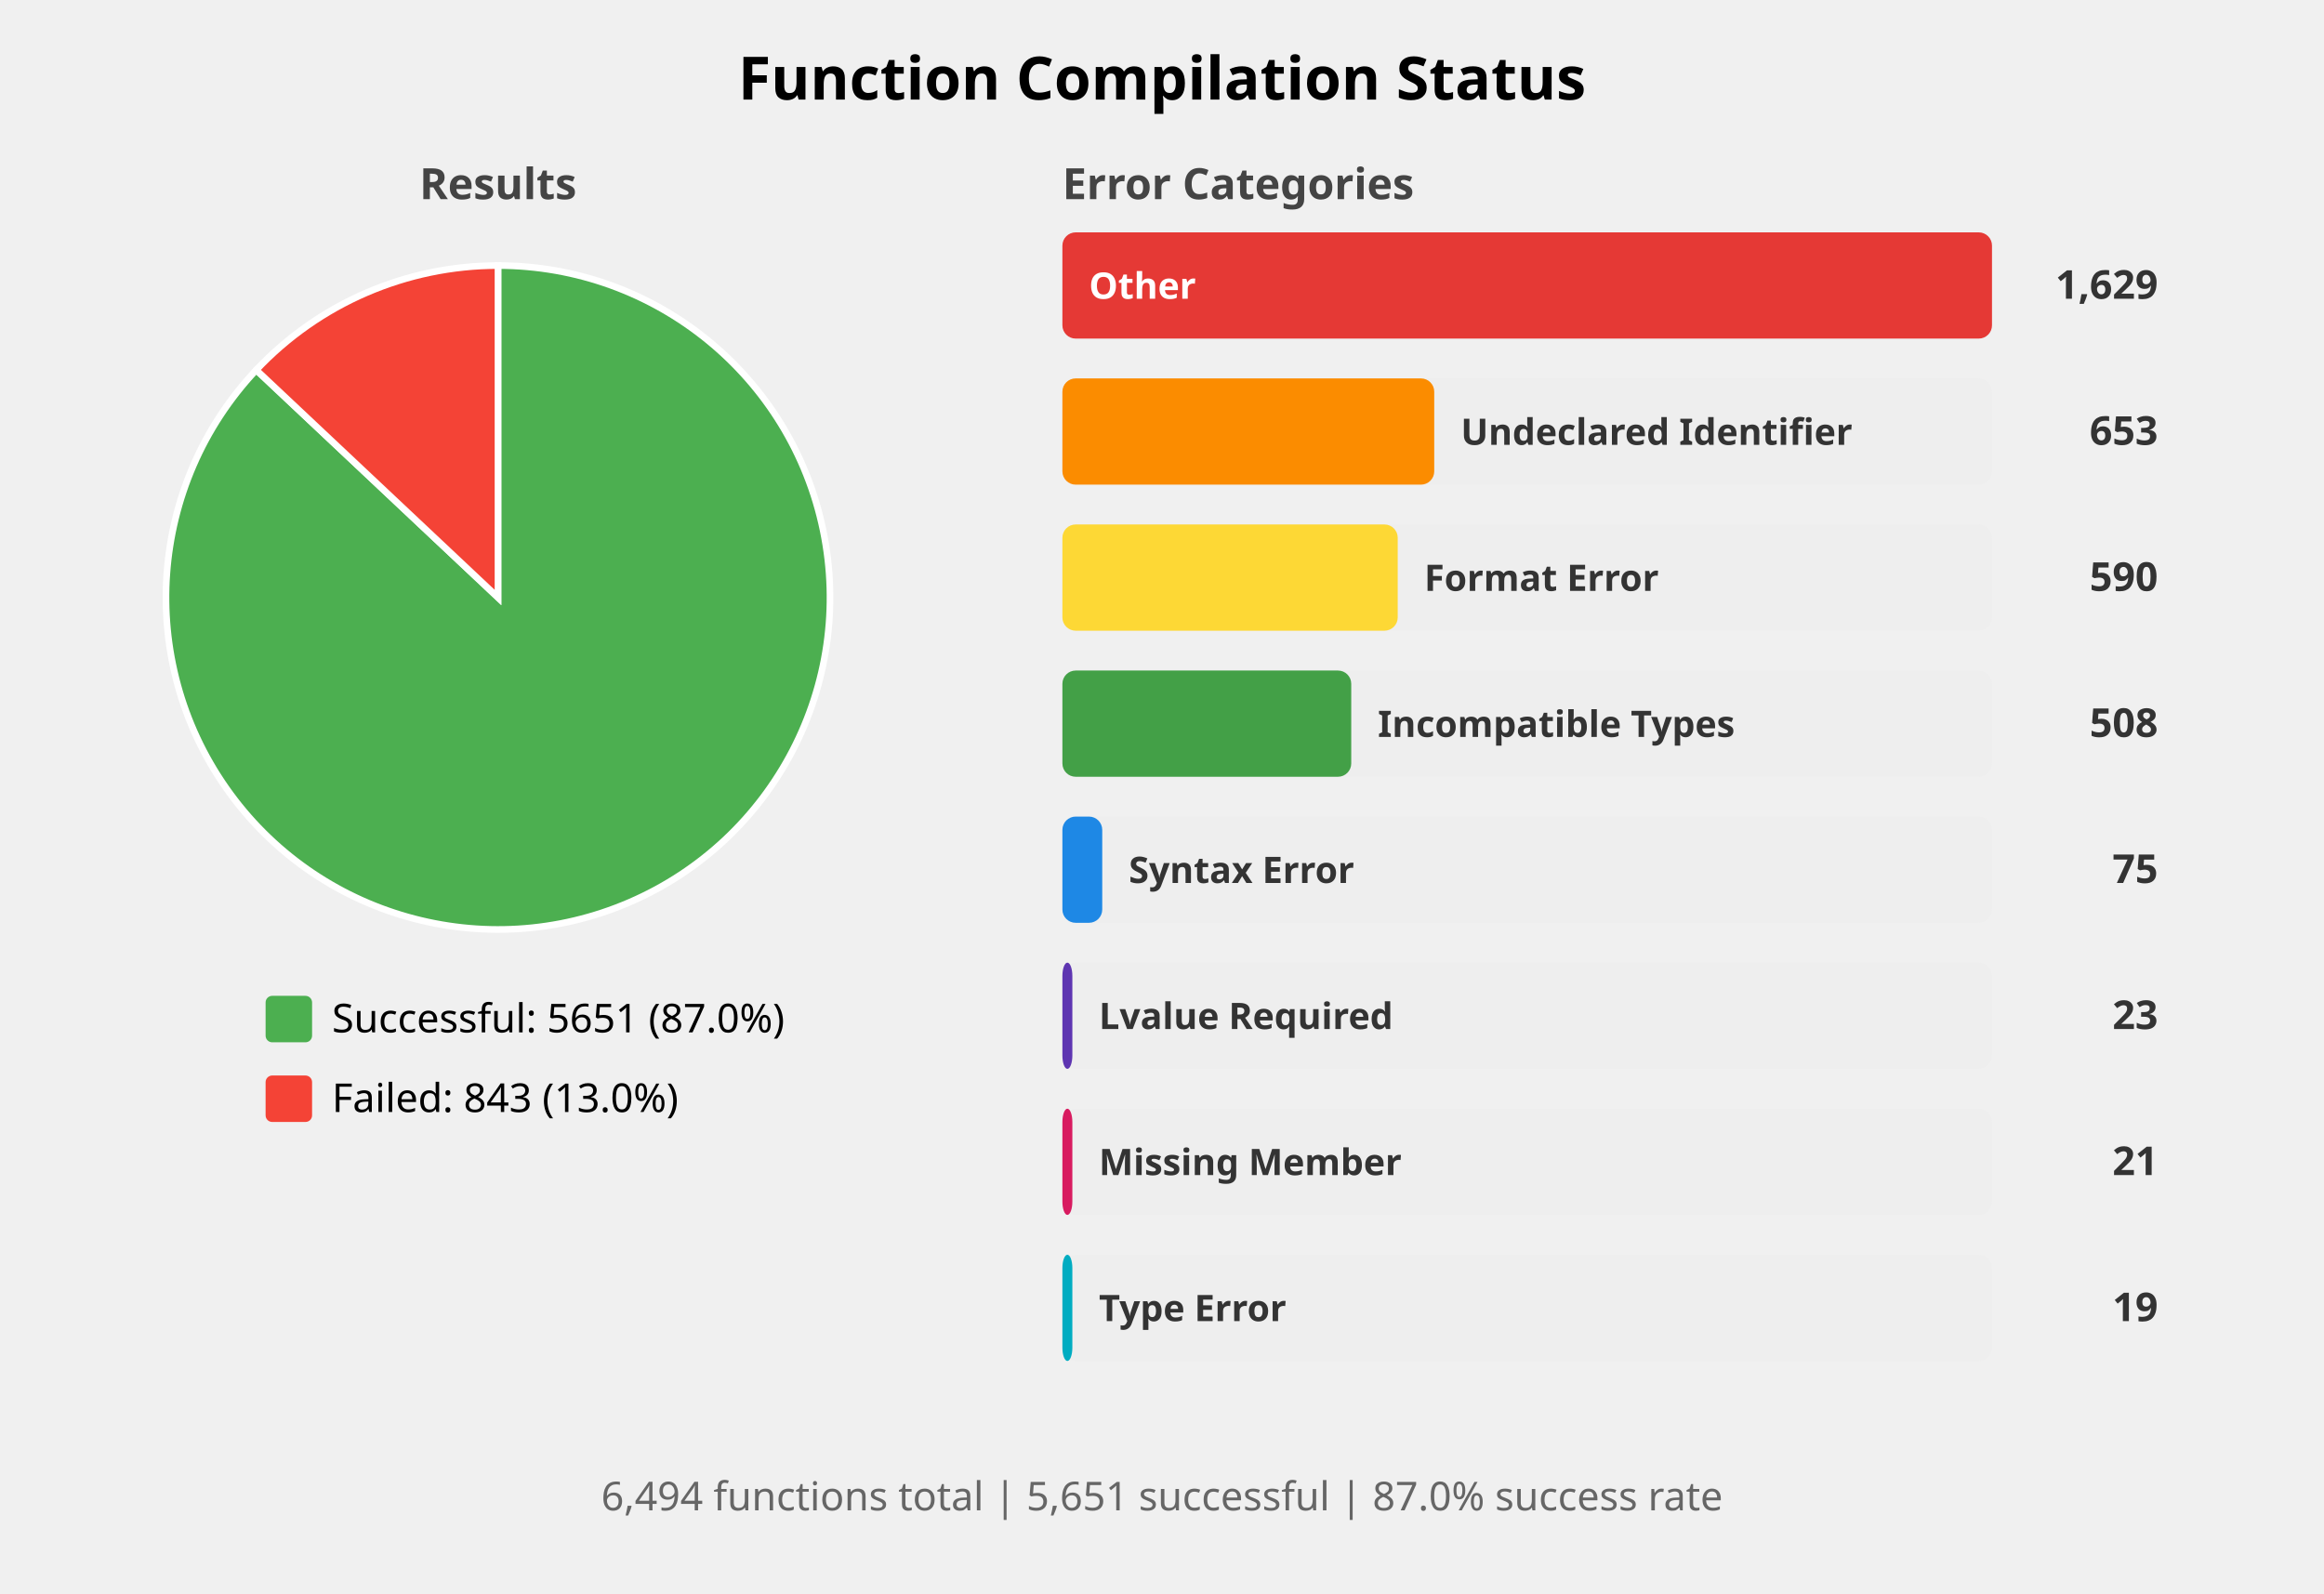
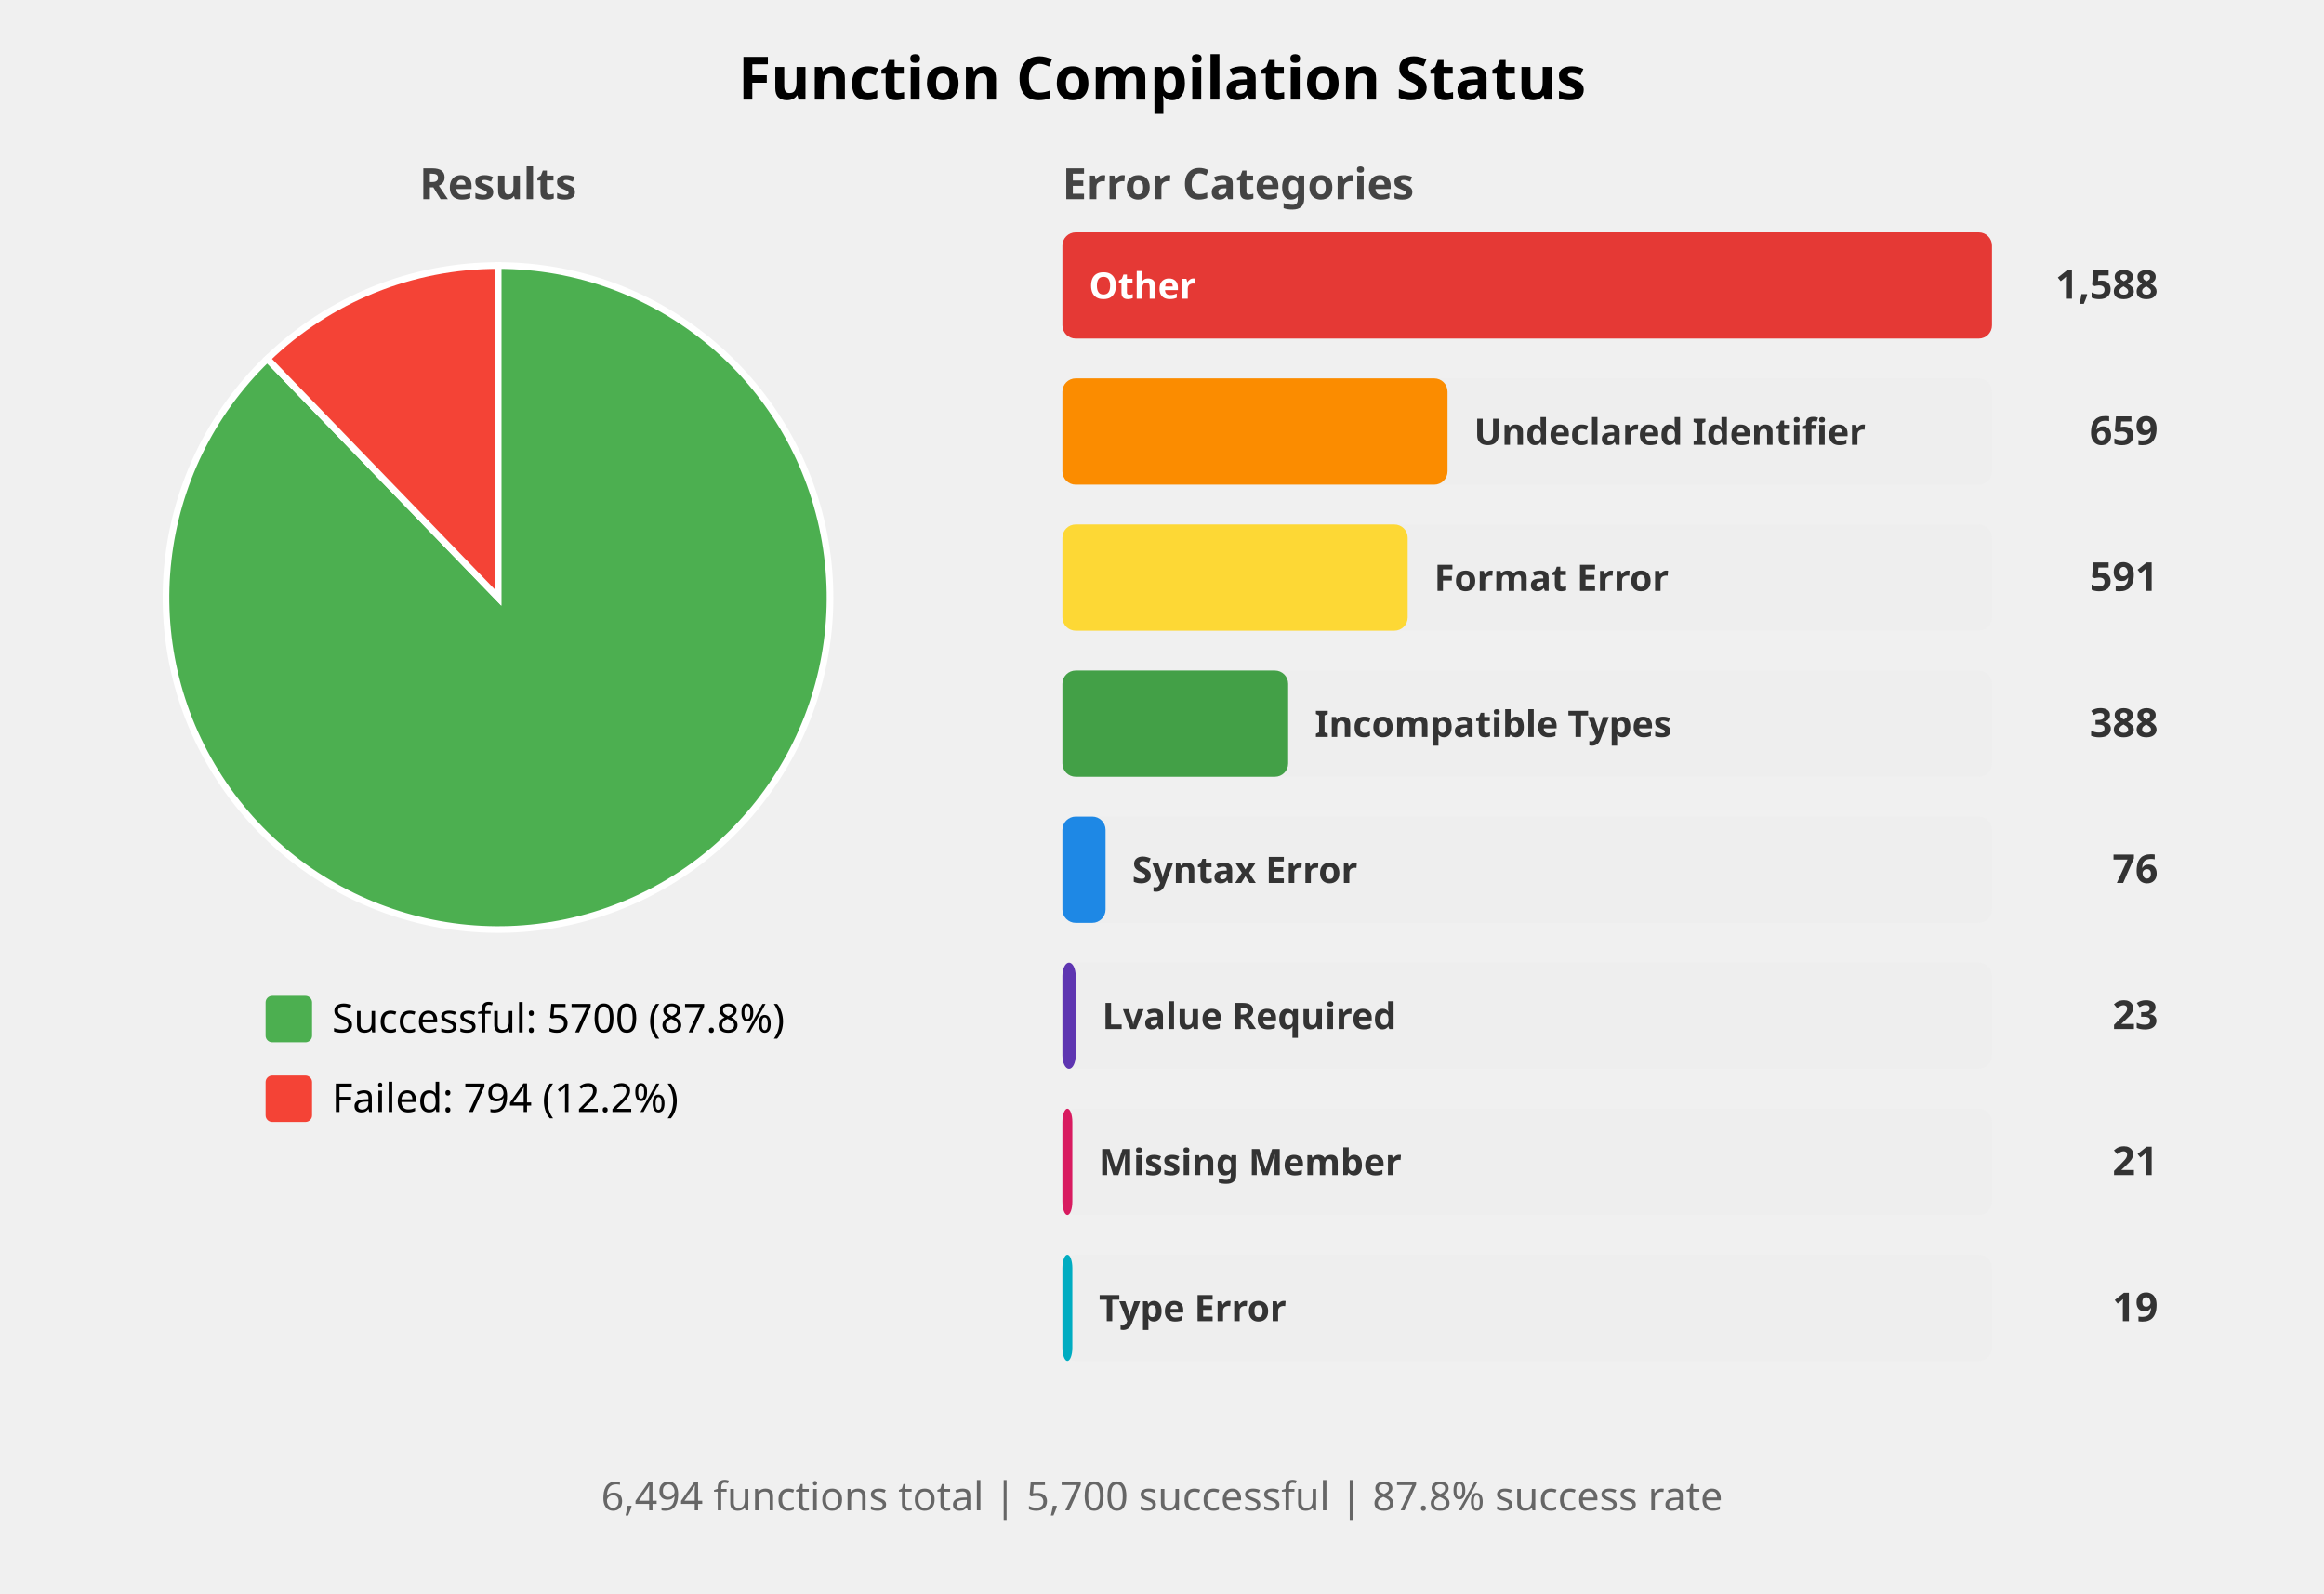
<svg xmlns="http://www.w3.org/2000/svg" width="700" height="480" viewBox="0 0 700 480">
  <style>
    .title { font: bold 18px sans-serif; }
    .subtitle { font: bold 13px sans-serif; fill: #444; }
    .label { font: 12px sans-serif; }
    .bar-label { font: bold 11px sans-serif; fill: white; }
    .bar-label-dark { font: bold 11px sans-serif; fill: #333; }
    .count { font: bold 12px sans-serif; fill: #333; }
    .summary { font: 12px sans-serif; fill: #666; }
  </style>
  <rect width="100%%" height="100%%" fill="white" />
  <text x="350" y="30" class="title" text-anchor="middle">Function Compilation Status</text>
  <text x="150" y="60" class="subtitle" text-anchor="middle">Results</text>
-   <path d="M 150,180 L 150.00,80.00 A 100,100 0 1,1 77.18,111.46 Z" fill="#4CAF50" stroke="white" stroke-width="2" />
-   <path d="M 150,180 L 77.18,111.46 A 100,100 0 0,1 150.00,80.00 Z" fill="#F44336" stroke="white" stroke-width="2" />
+   <path d="M 150,180 L 150.00,80.00 A 100,100 0 1,1 80.51,108.09 Z" fill="#4CAF50" stroke="white" stroke-width="2" />
+   <path d="M 150,180 L 80.51,108.09 A 100,100 0 0,1 150.00,80.00 Z" fill="#F44336" stroke="white" stroke-width="2" />
  <rect x="80" y="300" width="14" height="14" fill="#4CAF50" rx="2" />
-   <text x="100" y="311" class="label">Successful: 5651 (87.0%)</text>
+   <text x="100" y="311" class="label">Successful: 5700 (87.8%)</text>
  <rect x="80" y="324" width="14" height="14" fill="#F44336" rx="2" />
-   <text x="100" y="335" class="label">Failed: 843 (13.0%)</text>
+   <text x="100" y="335" class="label">Failed: 794 (12.2%)</text>
  <text x="320" y="60" class="subtitle">Error Categories</text>
  <rect x="320" y="70" width="280" height="32" fill="#EEEEEE" rx="4" />
  <rect x="320" y="70" width="280" height="32" fill="#E53935" rx="4" />
  <text x="328" y="90" class="bar-label">Other</text>
-   <text x="650" y="90" class="count" text-anchor="end">1,629</text>
+   <text x="650" y="90" class="count" text-anchor="end">1,588</text>
  <rect x="320" y="114" width="280" height="32" fill="#EEEEEE" rx="4" />
-   <rect x="320" y="114" width="112" height="32" fill="#FB8C00" rx="4" />
-   <text x="440" y="134" class="bar-label-dark">Undeclared Identifier</text>
-   <text x="650" y="134" class="count" text-anchor="end">653</text>
+   <rect x="320" y="114" width="116" height="32" fill="#FB8C00" rx="4" />
+   <text x="444" y="134" class="bar-label-dark">Undeclared Identifier</text>
+   <text x="650" y="134" class="count" text-anchor="end">659</text>
  <rect x="320" y="158" width="280" height="32" fill="#EEEEEE" rx="4" />
-   <rect x="320" y="158" width="101" height="32" fill="#FDD835" rx="4" />
-   <text x="429" y="178" class="bar-label-dark">Format Error</text>
-   <text x="650" y="178" class="count" text-anchor="end">590</text>
+   <rect x="320" y="158" width="104" height="32" fill="#FDD835" rx="4" />
+   <text x="432" y="178" class="bar-label-dark">Format Error</text>
+   <text x="650" y="178" class="count" text-anchor="end">591</text>
  <rect x="320" y="202" width="280" height="32" fill="#EEEEEE" rx="4" />
-   <rect x="320" y="202" width="87" height="32" fill="#43A047" rx="4" />
-   <text x="415" y="222" class="bar-label-dark">Incompatible Types</text>
-   <text x="650" y="222" class="count" text-anchor="end">508</text>
+   <rect x="320" y="202" width="68" height="32" fill="#43A047" rx="4" />
+   <text x="396" y="222" class="bar-label-dark">Incompatible Types</text>
+   <text x="650" y="222" class="count" text-anchor="end">388</text>
  <rect x="320" y="246" width="280" height="32" fill="#EEEEEE" rx="4" />
-   <rect x="320" y="246" width="12" height="32" fill="#1E88E5" rx="4" />
-   <text x="340" y="266" class="bar-label-dark">Syntax Error</text>
-   <text x="650" y="266" class="count" text-anchor="end">75</text>
+   <rect x="320" y="246" width="13" height="32" fill="#1E88E5" rx="4" />
+   <text x="341" y="266" class="bar-label-dark">Syntax Error</text>
+   <text x="650" y="266" class="count" text-anchor="end">76</text>
  <rect x="320" y="290" width="280" height="32" fill="#EEEEEE" rx="4" />
-   <rect x="320" y="290" width="3" height="32" fill="#5E35B1" rx="4" />
-   <text x="331" y="310" class="bar-label-dark">Lvalue Required</text>
+   <rect x="320" y="290" width="4" height="32" fill="#5E35B1" rx="4" />
+   <text x="332" y="310" class="bar-label-dark">Lvalue Required</text>
  <text x="650" y="310" class="count" text-anchor="end">23</text>
  <rect x="320" y="334" width="280" height="32" fill="#EEEEEE" rx="4" />
  <rect x="320" y="334" width="3" height="32" fill="#D81B60" rx="4" />
  <text x="331" y="354" class="bar-label-dark">Missing Member</text>
  <text x="650" y="354" class="count" text-anchor="end">21</text>
  <rect x="320" y="378" width="280" height="32" fill="#EEEEEE" rx="4" />
  <rect x="320" y="378" width="3" height="32" fill="#00ACC1" rx="4" />
  <text x="331" y="398" class="bar-label-dark">Type Error</text>
  <text x="650" y="398" class="count" text-anchor="end">19</text>
  <text x="350" y="455" class="summary" text-anchor="middle">
-     6,494 functions total | 5,651 successful | 87.0% success rate
+     6,494 functions total | 5,700 successful | 87.8% success rate
  </text>
</svg>
